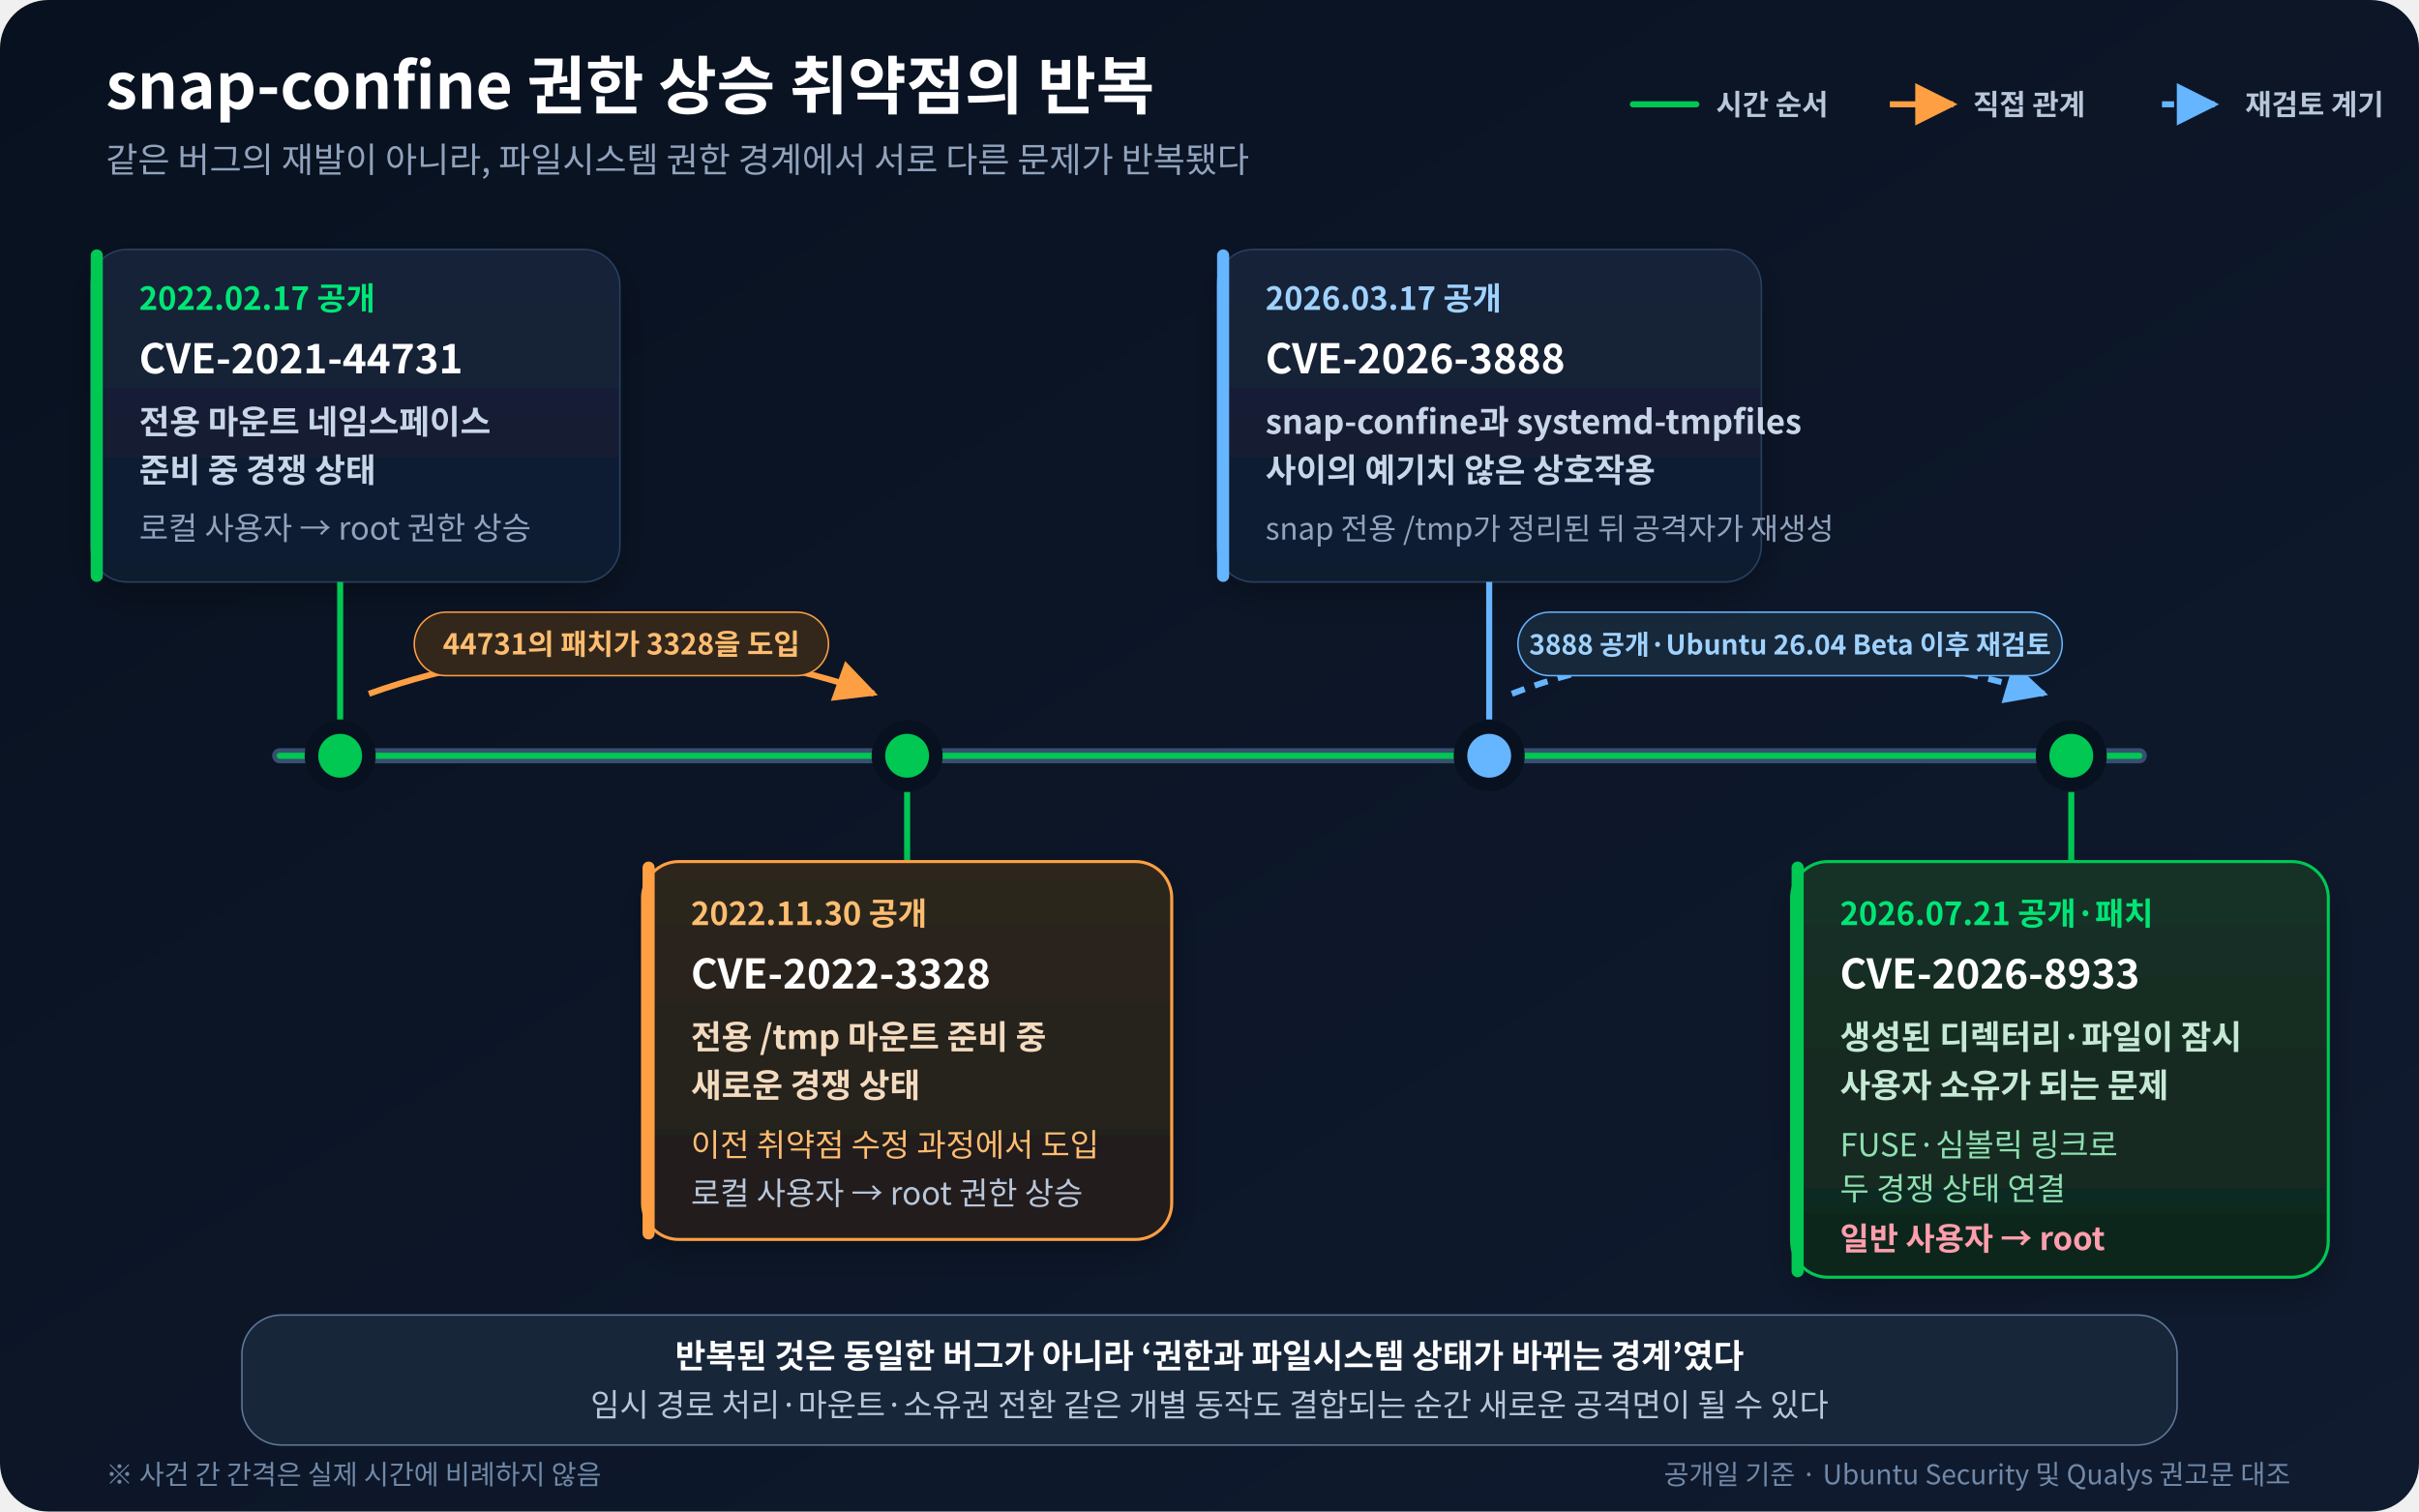
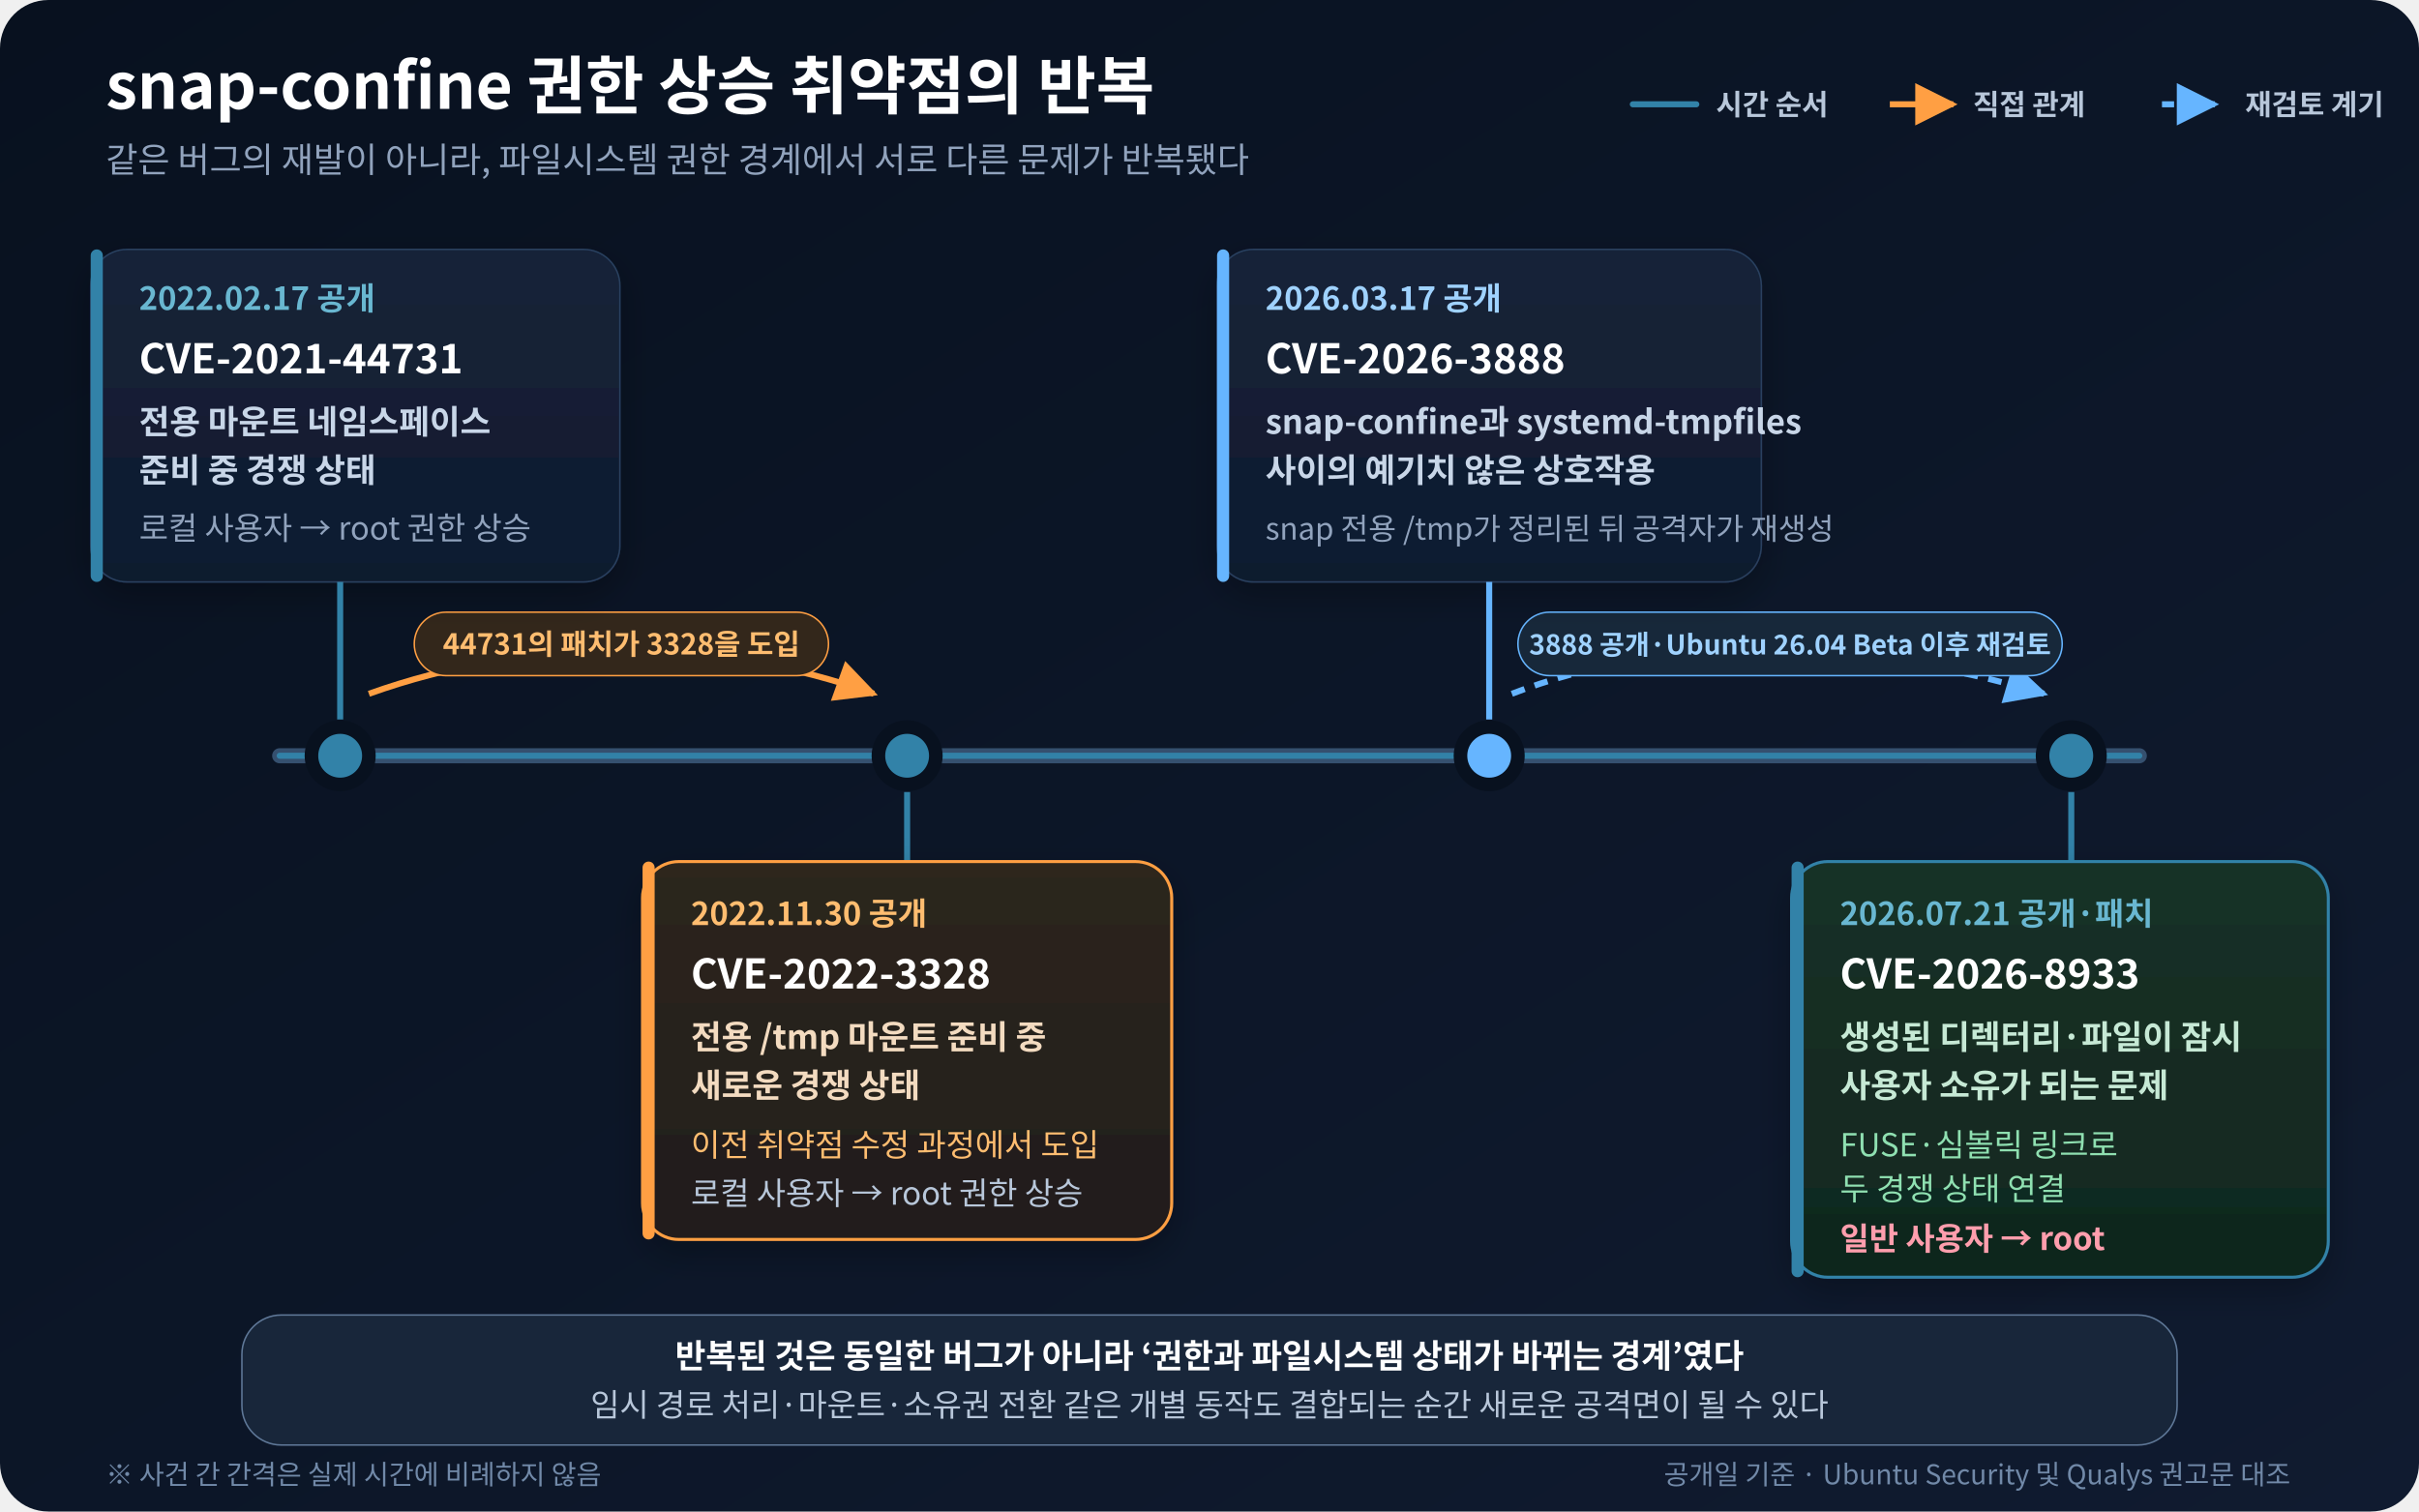
<svg xmlns="http://www.w3.org/2000/svg" width="1600" height="1000" viewBox="0 0 1600 1000" role="img" aria-labelledby="title desc">
  <defs>
    <linearGradient id="bg" x1="0" y1="0" x2="1" y2="1">
      <stop offset="0" stop-color="#08111f" />
      <stop offset="1" stop-color="#101b30" />
    </linearGradient>
    <linearGradient id="panel" x1="0" y1="0" x2="0" y2="1">
      <stop offset="0" stop-color="#142238" />
      <stop offset="1" stop-color="#101c2f" />
    </linearGradient>
    <linearGradient id="highlight" x1="0" y1="0" x2="0" y2="1">
      <stop offset="0" stop-color="#173127" />
      <stop offset="1" stop-color="#10271e" />
    </linearGradient>
    <linearGradient id="warning" x1="0" y1="0" x2="0" y2="1">
      <stop offset="0" stop-color="#2d261c" />
      <stop offset="1" stop-color="#211d1b" />
    </linearGradient>
    <filter id="shadow" x="-20%" y="-20%" width="140%" height="140%">
      <feDropShadow dx="0" dy="9" stdDeviation="11" flood-color="#000" flood-opacity=".26" />
    </filter>
    <marker id="arrow-orange" viewBox="0 0 10 10" refX="9" refY="5" markerWidth="7" markerHeight="7" orient="auto">
      <path d="M0 0 10 5 0 10Z" fill="#ff9f43" />
    </marker>
    <marker id="arrow-blue" viewBox="0 0 10 10" refX="9" refY="5" markerWidth="7" markerHeight="7" orient="auto">
      <path d="M0 0 10 5 0 10Z" fill="#66b5ff" />
    </marker>
  </defs>
  <rect width="1600" height="1000" rx="32" fill="url(#bg)" />
  <g font-family="Noto Sans KR, Noto Sans CJK KR, Pretendard, Apple SD Gothic Neo, Malgun Gothic, sans-serif">
    <text x="70" y="72" fill="#ffffff" font-size="42" font-weight="700">snap-confine 권한 상승 취약점의 반복</text>
    <text x="70" y="114" fill="#91a3bd" font-size="23">같은 버그의 재발이 아니라, 파일시스템 권한 경계에서 서로 다른 문제가 반복됐다</text>
    <g font-size="19" font-weight="700">
-       <line x1="1080" y1="69" x2="1122" y2="69" stroke="#00c853" stroke-width="4" stroke-linecap="round" />
+       <line x1="1080" y1="69" x2="1122" y2="69" stroke="#3282a8" stroke-width="4" stroke-linecap="round" />
      <text x="1135" y="76" fill="#b8c7da">시간 순서</text>
      <line x1="1250" y1="69" x2="1292" y2="69" stroke="#ff9f43" stroke-width="4" marker-end="url(#arrow-orange)" />
      <text x="1305" y="76" fill="#b8c7da">직접 관계</text>
      <line x1="1430" y1="69" x2="1465" y2="69" stroke="#66b5ff" stroke-width="4" stroke-dasharray="8 6" marker-end="url(#arrow-blue)" />
      <text x="1485" y="76" fill="#b8c7da">재검토 계기</text>
    </g>
    <line x1="185" y1="500" x2="1415" y2="500" stroke="#35506f" stroke-width="10" stroke-linecap="round" />
-     <line x1="185" y1="500" x2="1415" y2="500" stroke="#00c853" stroke-width="4" stroke-linecap="round" />
+     <line x1="185" y1="500" x2="1415" y2="500" stroke="#3282a8" stroke-width="4" stroke-linecap="round" />
    <path d="M244 459C350 421 472 421 578 459" fill="none" stroke="#ff9f43" stroke-width="4" marker-end="url(#arrow-orange)" />
    <rect x="274" y="405" width="274" height="42" rx="21" fill="#33271b" stroke="#ff9f43" />
    <text x="411" y="433" fill="#ffbd70" font-size="19" font-weight="700" text-anchor="middle">44731의 패치가 3328을 도입</text>
    <path d="M1000 459C1098 421 1224 421 1352 459" fill="none" stroke="#66b5ff" stroke-width="4" stroke-dasharray="9 7" marker-end="url(#arrow-blue)" />
    <rect x="1004" y="405" width="360" height="42" rx="21" fill="#17283a" stroke="#66b5ff" />
    <text x="1184" y="433" fill="#9fd2ff" font-size="18" font-weight="700" text-anchor="middle">3888 공개·Ubuntu 26.04 Beta 이후 재검토</text>
    <g filter="url(#shadow)">
      <rect x="60" y="165" width="350" height="220" rx="24" fill="url(#panel)" stroke="#29405f" />
    </g>
-     <rect x="60" y="165" width="8" height="220" rx="4" fill="#00c853" />
-     <text x="92" y="205" fill="#00e676" font-size="21" font-weight="800">2022.02.17 공개</text>
+     <rect x="60" y="165" width="8" height="220" rx="4" fill="#3282a8" />
+     <text x="92" y="205" fill="#69b7d1" font-size="21" font-weight="800">2022.02.17 공개</text>
    <text x="92" y="247" fill="#ffffff" font-size="27" font-weight="800">CVE-2021-44731</text>
    <text x="92" y="287" fill="#c8d6e8" font-size="22" font-weight="700">전용 마운트 네임스페이스</text>
    <text x="92" y="319" fill="#c8d6e8" font-size="22" font-weight="700">준비 중 경쟁 상태</text>
    <text x="92" y="357" fill="#91a3bd" font-size="21">로컬 사용자 → root 권한 상승</text>
-     <line x1="225" y1="385" x2="225" y2="476" stroke="#00c853" stroke-width="4" />
-     <circle cx="225" cy="500" r="19" fill="#00c853" stroke="#08111f" stroke-width="9" />
-     <circle cx="600" cy="500" r="19" fill="#00c853" stroke="#08111f" stroke-width="9" />
-     <line x1="600" y1="524" x2="600" y2="570" stroke="#00c853" stroke-width="4" />
+     <line x1="225" y1="385" x2="225" y2="476" stroke="#3282a8" stroke-width="4" />
+     <circle cx="225" cy="500" r="19" fill="#3282a8" stroke="#08111f" stroke-width="9" />
+     <circle cx="600" cy="500" r="19" fill="#3282a8" stroke="#08111f" stroke-width="9" />
+     <line x1="600" y1="524" x2="600" y2="570" stroke="#3282a8" stroke-width="4" />
    <g filter="url(#shadow)">
      <rect x="425" y="570" width="350" height="250" rx="24" fill="url(#warning)" stroke="#ff9f43" stroke-width="2" />
    </g>
    <rect x="425" y="570" width="8" height="250" rx="4" fill="#ff9f43" />
    <text x="457" y="612" fill="#ffbd70" font-size="21" font-weight="800">2022.11.30 공개</text>
    <text x="457" y="654" fill="#ffffff" font-size="27" font-weight="800">CVE-2022-3328</text>
    <text x="457" y="694" fill="#f3dbc0" font-size="22" font-weight="700">전용 /tmp 마운트 준비 중</text>
    <text x="457" y="726" fill="#f3dbc0" font-size="22" font-weight="700">새로운 경쟁 상태</text>
    <text x="457" y="765" fill="#ffbd70" font-size="21">이전 취약점 수정 과정에서 도입</text>
    <text x="457" y="797" fill="#b8c7da" font-size="21">로컬 사용자 → root 권한 상승</text>
    <g filter="url(#shadow)">
      <rect x="805" y="165" width="360" height="220" rx="24" fill="url(#panel)" stroke="#29405f" />
    </g>
    <rect x="805" y="165" width="8" height="220" rx="4" fill="#66b5ff" />
    <text x="837" y="205" fill="#9fd2ff" font-size="21" font-weight="800">2026.03.17 공개</text>
    <text x="837" y="247" fill="#ffffff" font-size="27" font-weight="800">CVE-2026-3888</text>
    <text x="837" y="287" fill="#c8d6e8" font-size="22" font-weight="700">snap-confine과 systemd-tmpfiles</text>
    <text x="837" y="319" fill="#c8d6e8" font-size="22" font-weight="700">사이의 예기치 않은 상호작용</text>
    <text x="837" y="357" fill="#91a3bd" font-size="20">snap 전용 /tmp가 정리된 뒤 공격자가 재생성</text>
    <line x1="985" y1="385" x2="985" y2="476" stroke="#66b5ff" stroke-width="4" />
    <circle cx="985" cy="500" r="19" fill="#66b5ff" stroke="#08111f" stroke-width="9" />
-     <circle cx="1370" cy="500" r="19" fill="#00c853" stroke="#08111f" stroke-width="9" />
-     <line x1="1370" y1="524" x2="1370" y2="570" stroke="#00c853" stroke-width="4" />
+     <circle cx="1370" cy="500" r="19" fill="#3282a8" stroke="#08111f" stroke-width="9" />
+     <line x1="1370" y1="524" x2="1370" y2="570" stroke="#3282a8" stroke-width="4" />
    <g filter="url(#shadow)">
-       <rect x="1185" y="570" width="355" height="275" rx="24" fill="url(#highlight)" stroke="#00c853" stroke-width="2" />
+       <rect x="1185" y="570" width="355" height="275" rx="24" fill="url(#highlight)" stroke="#3282a8" stroke-width="2" />
    </g>
-     <rect x="1185" y="570" width="8" height="275" rx="4" fill="#00c853" />
-     <text x="1217" y="612" fill="#00e676" font-size="21" font-weight="800">2026.07.21 공개·패치</text>
+     <rect x="1185" y="570" width="8" height="275" rx="4" fill="#3282a8" />
+     <text x="1217" y="612" fill="#69b7d1" font-size="21" font-weight="800">2026.07.21 공개·패치</text>
    <text x="1217" y="654" fill="#ffffff" font-size="27" font-weight="800">CVE-2026-8933</text>
    <text x="1217" y="694" fill="#c6e9d5" font-size="22" font-weight="700">생성된 디렉터리·파일이 잠시</text>
    <text x="1217" y="726" fill="#c6e9d5" font-size="22" font-weight="700">사용자 소유가 되는 문제</text>
    <text x="1217" y="765" fill="#8fe0b1" font-size="21">FUSE·심볼릭 링크로</text>
    <text x="1217" y="794" fill="#8fe0b1" font-size="21">두 경쟁 상태 연결</text>
    <text x="1217" y="827" fill="#ff9ead" font-size="21" font-weight="700">일반 사용자 → root</text>
    <rect x="160" y="870" width="1280" height="86" rx="26" fill="#18263a" stroke="#5f7898" />
    <text x="800" y="905" fill="#ffffff" font-size="22" font-weight="800" text-anchor="middle">반복된 것은 동일한 버그가 아니라 ‘권한과 파일시스템 상태가 바뀌는 경계’였다</text>
    <text x="800" y="937" fill="#b8c7da" font-size="21" text-anchor="middle">임시 경로 처리·마운트·소유권 전환 같은 개별 동작도 결합되는 순간 새로운 공격면이 될 수 있다</text>
    <text x="70" y="982" fill="#7189a8" font-size="18">※ 사건 간 간격은 실제 시간에 비례하지 않음</text>
    <text x="1515" y="982" fill="#7189a8" font-size="18" text-anchor="end">공개일 기준 · Ubuntu Security 및 Qualys 권고문 대조</text>
  </g>
</svg>
